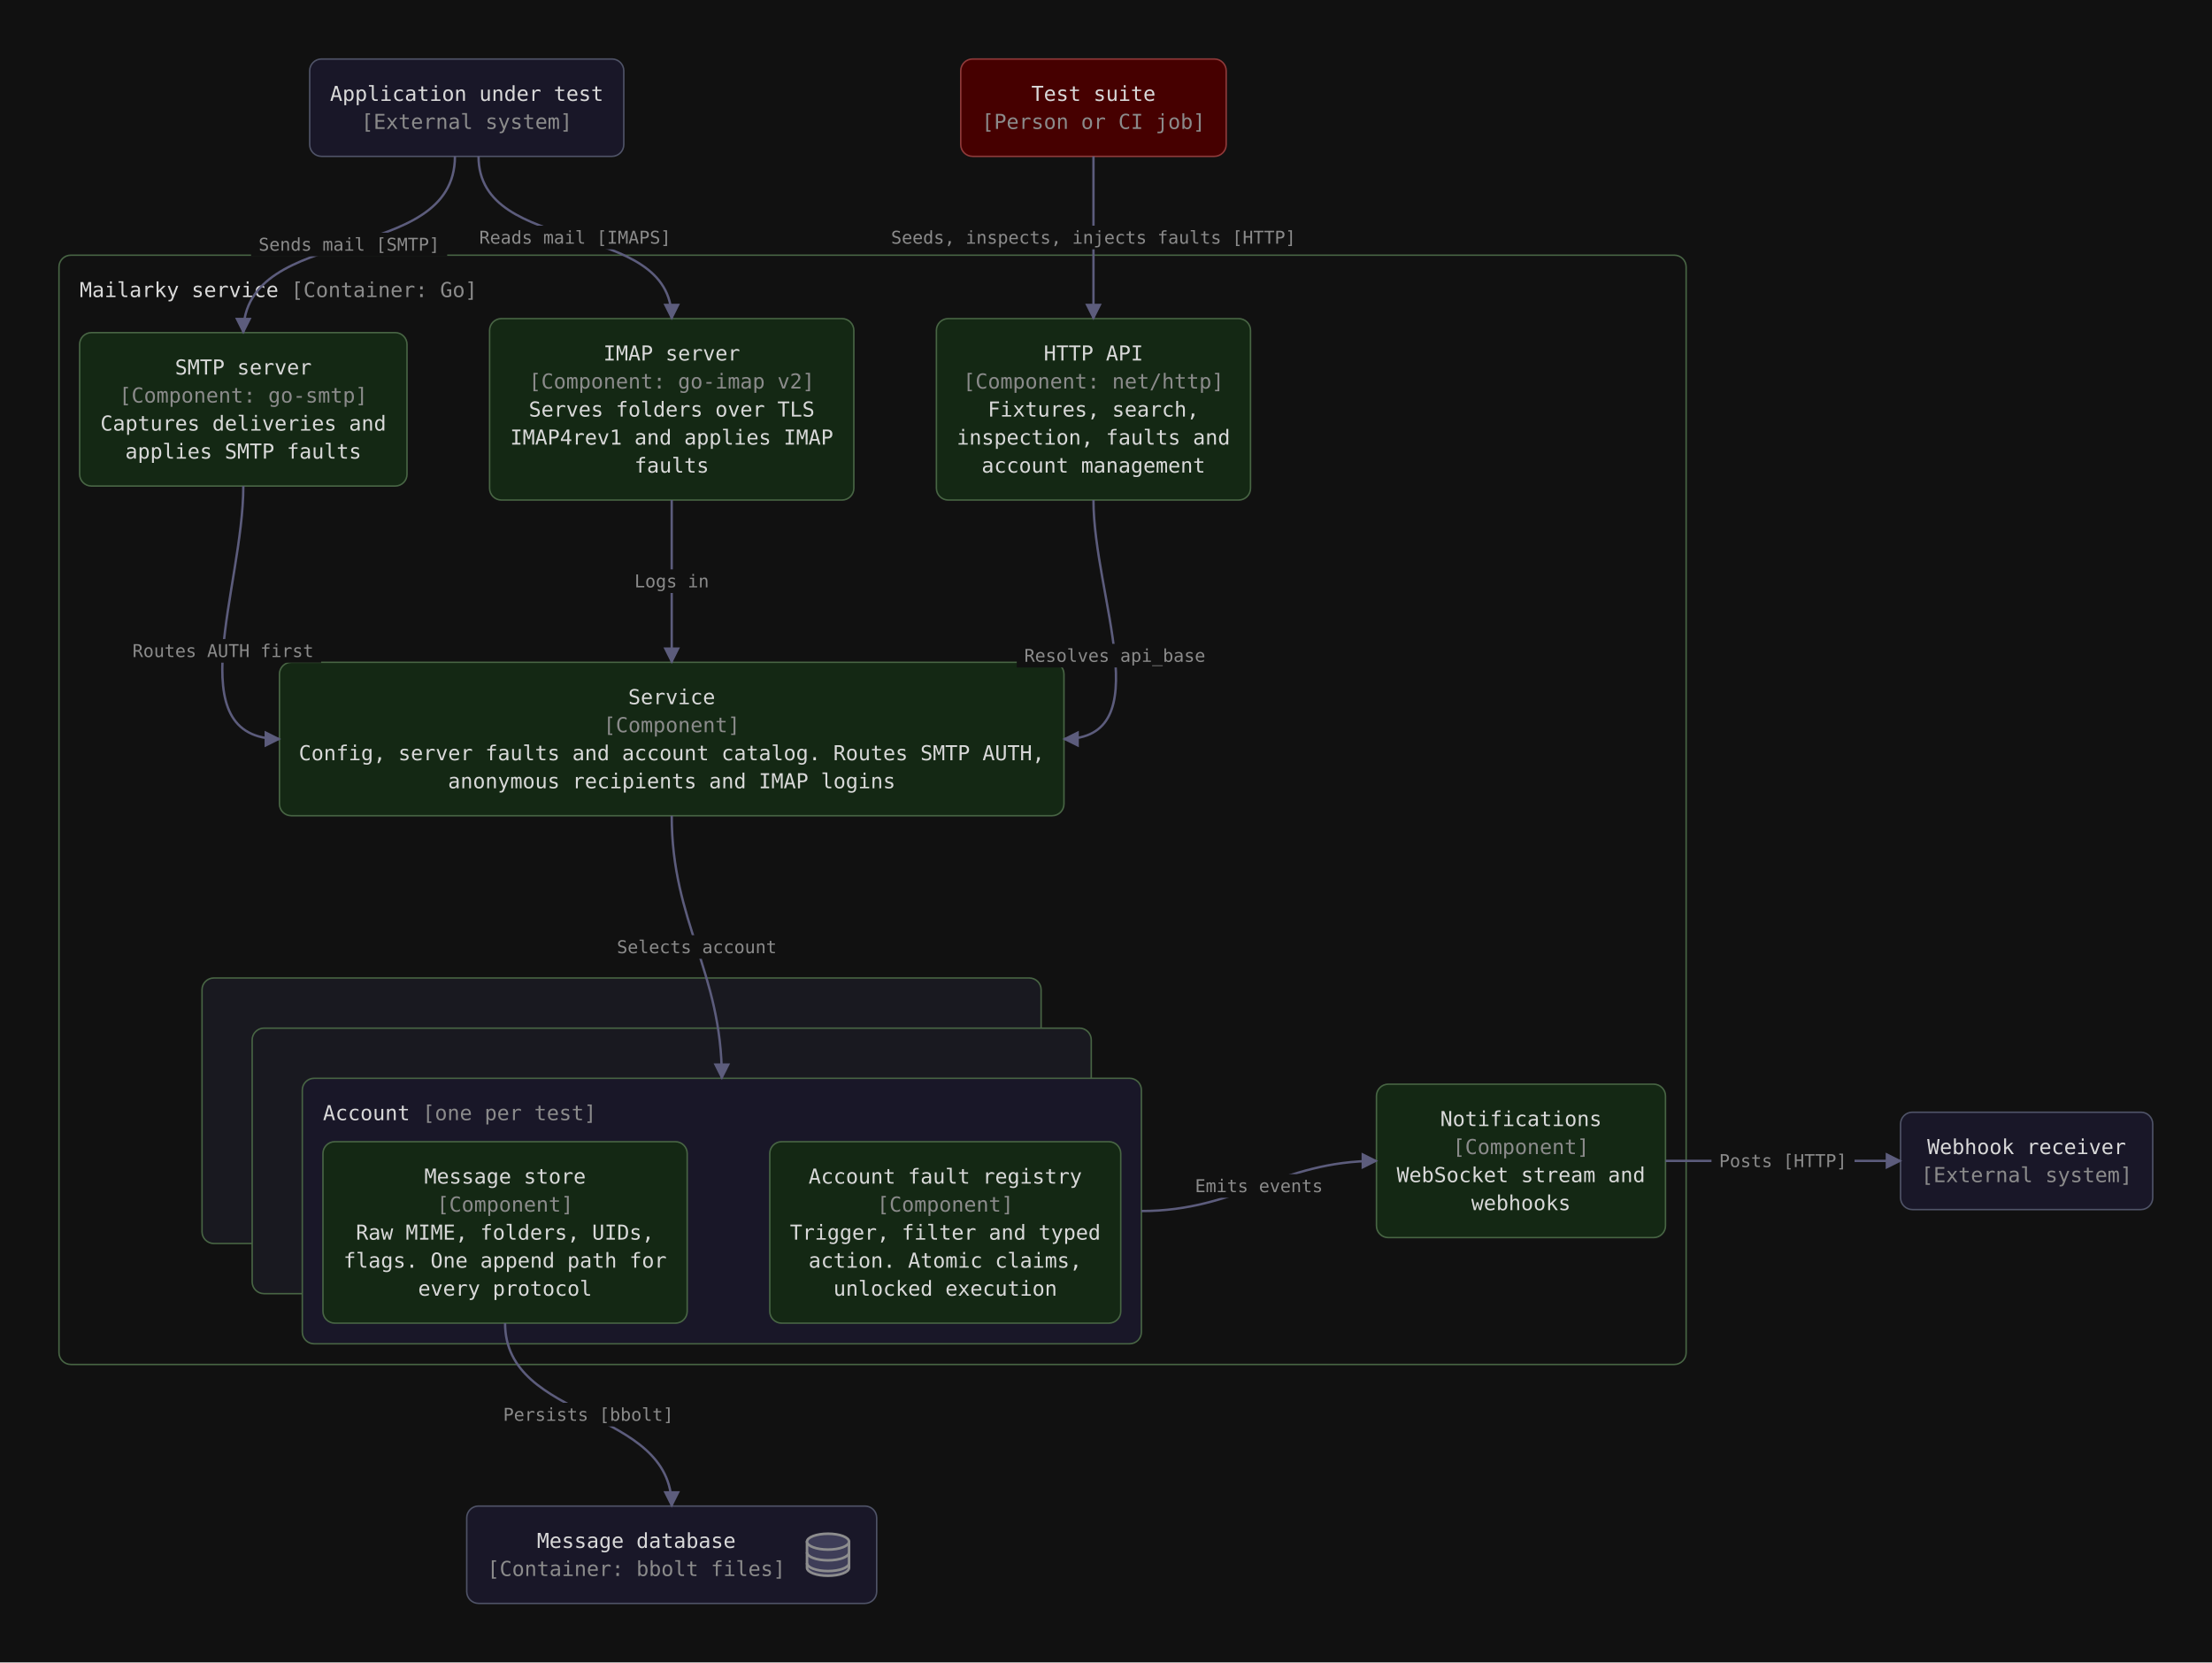
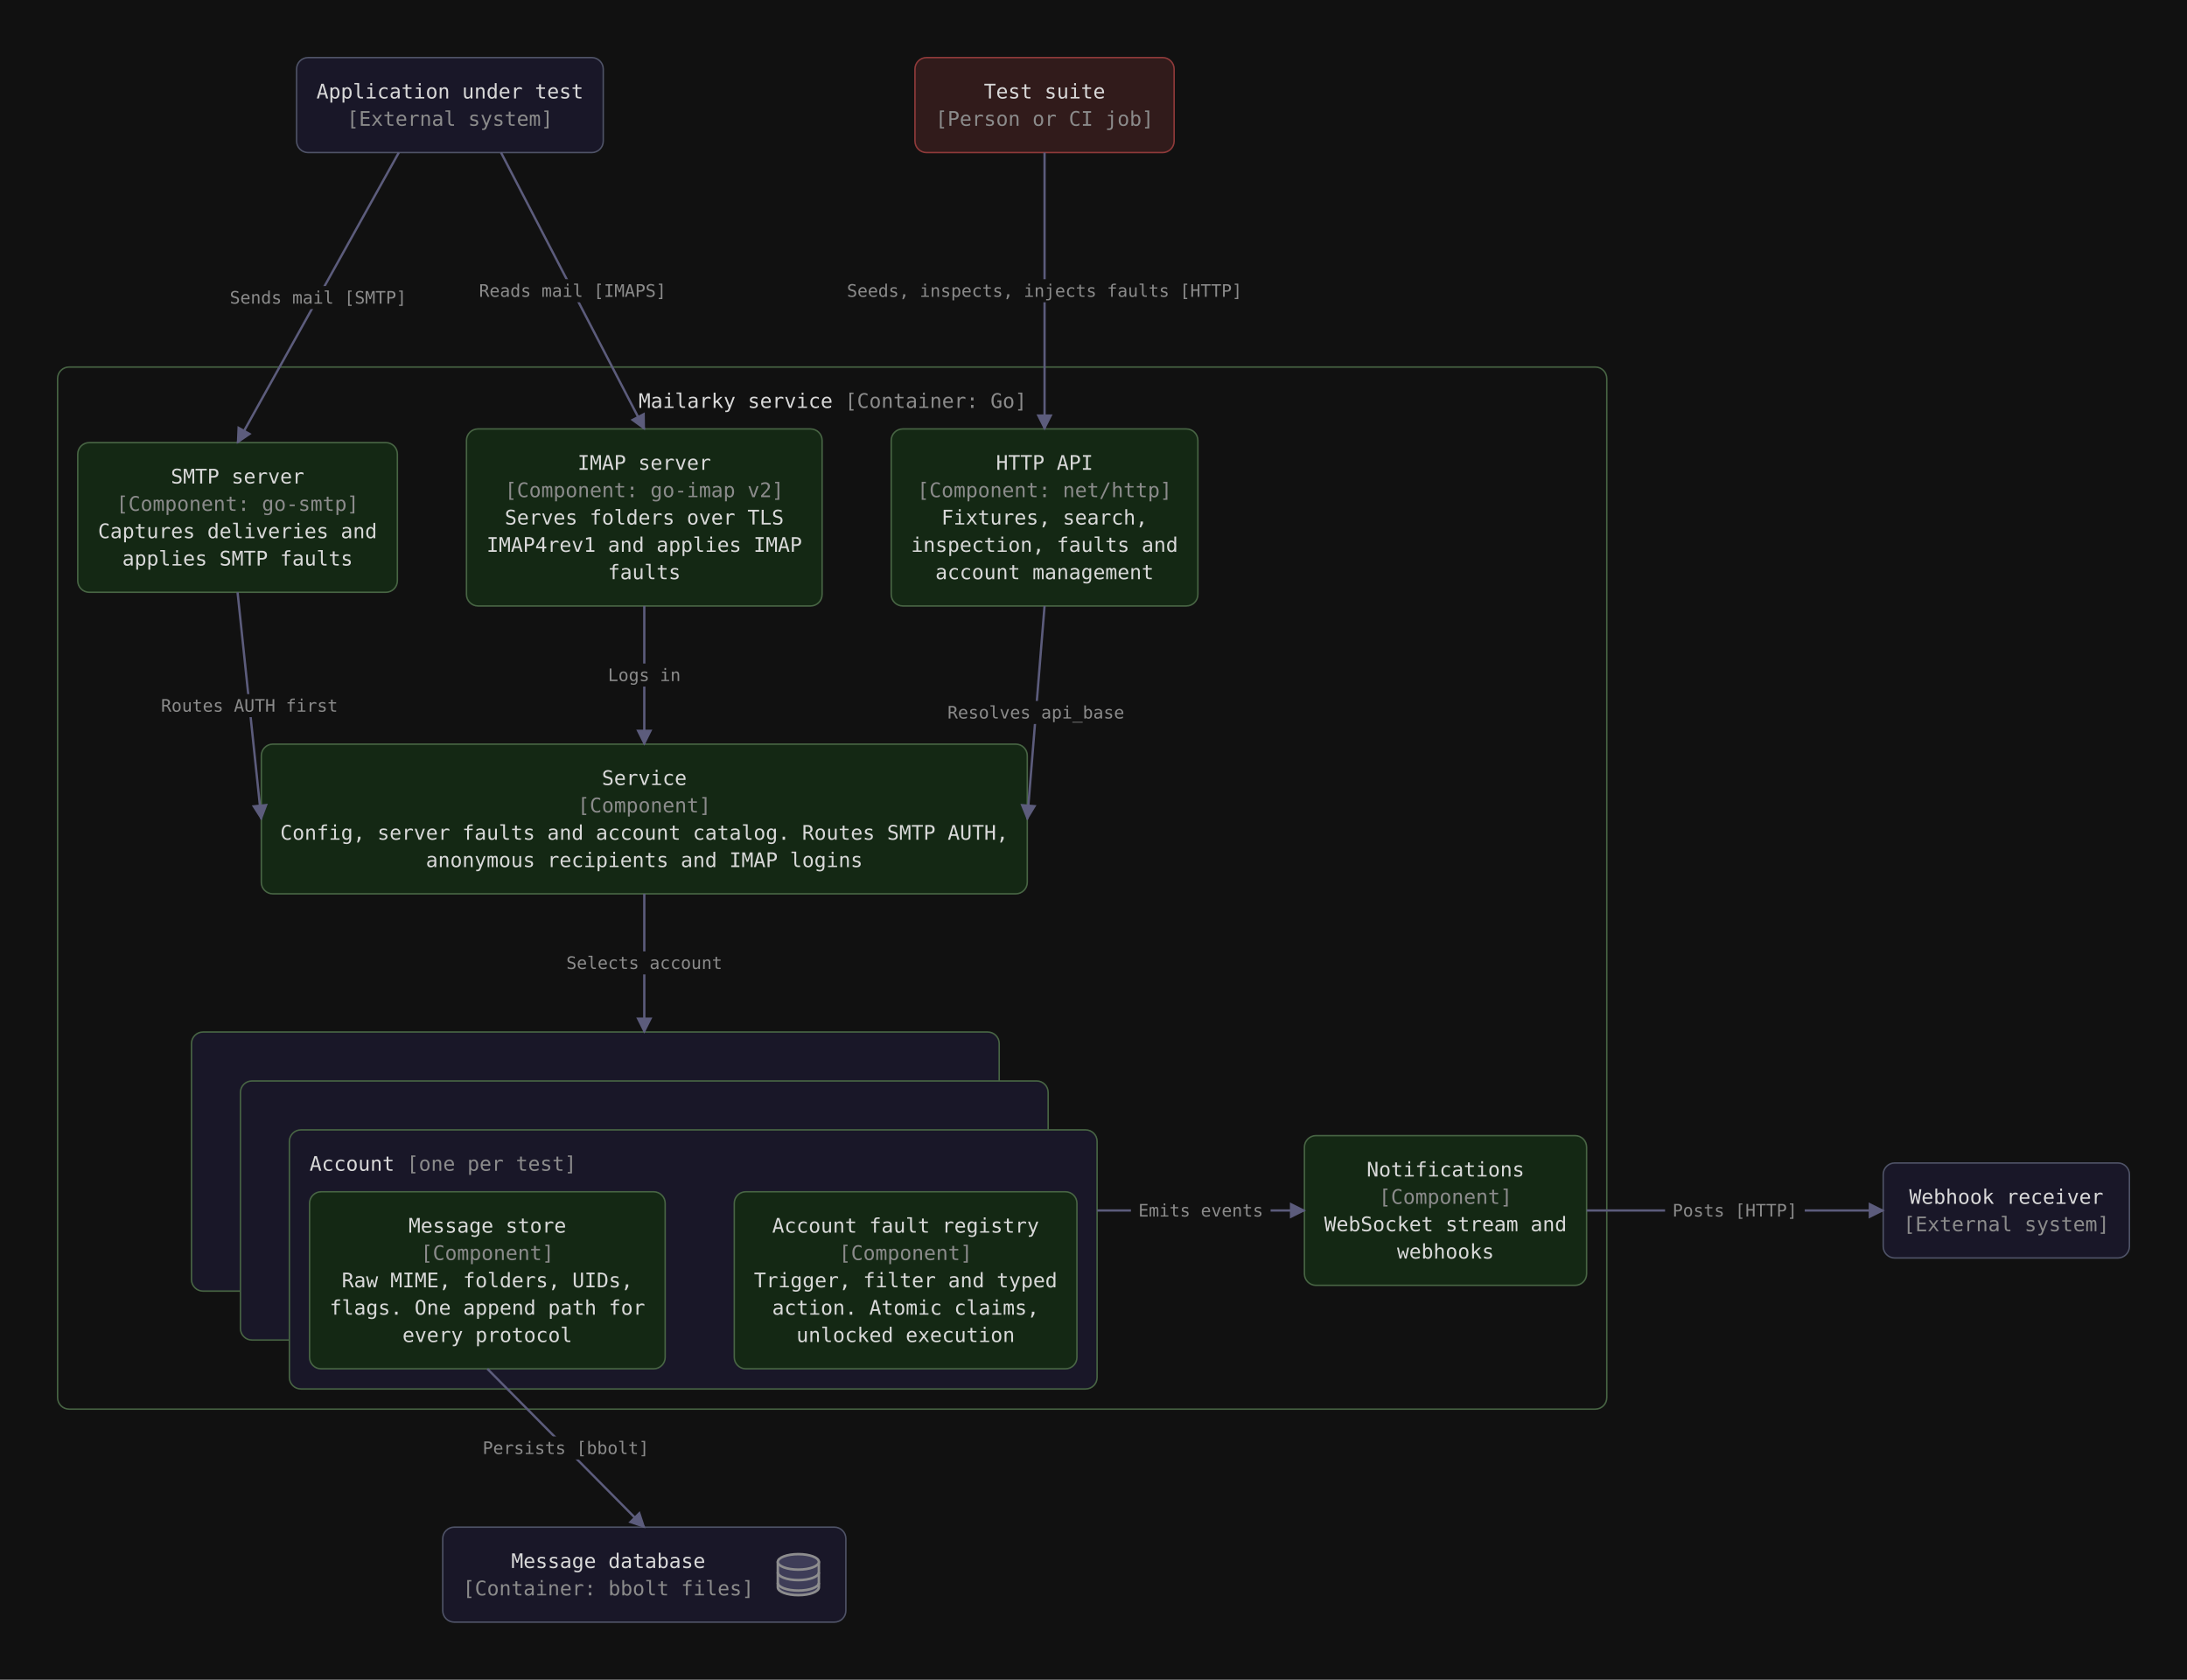
- <svg xmlns="http://www.w3.org/2000/svg" width="1500" height="1127" viewBox="0 0 1500 1127" font-family="'DejaVu Sans Mono', 'Menlo', 'Consolas', 'Liberation Mono', 'Courier New', monospace" font-size="14px">
+ <svg xmlns="http://www.w3.org/2000/svg" width="1519" height="1167" viewBox="0 0 1519 1167" font-family="'DejaVu Sans Mono', 'Menlo', 'Consolas', 'Liberation Mono', 'Courier New', monospace" font-size="14px">
  <defs>
-     <marker id="arrow-5c5c7c" viewBox="0 0 10 10" refX="9" refY="5" markerWidth="7" markerHeight="7" orient="auto-start-reverse">
-       <path d="M 0 0 L 10 5 L 0 10 z" fill="#5c5c7c" />
-     </marker>
-     <marker id="arrow-5c5c7c-back" viewBox="0 0 10 10" refX="9" refY="5" markerWidth="7" markerHeight="7" orient="auto-start-reverse">
+     <marker id="radd0b49e-arrow-5c5c7c" viewBox="0 0 10 10" refX="9" refY="5" markerWidth="7" markerHeight="7" orient="auto-start-reverse">
      <path d="M 0 0 L 10 5 L 0 10 z" fill="#5c5c7c" />
    </marker>
  </defs>
-   <rect x="0" y="0" width="1500" height="1127" fill="#111111" />
-   <path d="M48 173 H1135.4 a8 8 0 0 1 8 8 V917 a8 8 0 0 1 -8 8 H48 a8 8 0 0 1 -8 -8 V181 a8 8 0 0 1 8 -8 Z" fill="none" stroke="#486544" />
-   <text x="54" y="201.4" fill="#d9d9d9" text-anchor="start">Mailarky service <tspan fill="#8b8b8b">[Container: Go]</tspan>
+   <rect x="0" y="0" width="1519" height="1167" fill="#111111" />
+   <path d="M48 255 H1108 a8 8 0 0 1 8 8 V971 a8 8 0 0 1 -8 8 H48 a8 8 0 0 1 -8 -8 V263 a8 8 0 0 1 8 -8 Z" fill="none" stroke="#486544" />
+   <text x="443.5" y="283.4" fill="#d9d9d9" text-anchor="start">Mailarky service <tspan fill="#8b8b8b">[Container: Go]</tspan>
  </text>
-   <path d="M340 216 H571 a8 8 0 0 1 8 8 V331 a8 8 0 0 1 -8 8 H340 a8 8 0 0 1 -8 -8 V224 a8 8 0 0 1 8 -8 Z" fill="#142814" stroke="#486544" />
-   <text x="455.5" y="244.4" fill="#d9d9d9" text-anchor="middle">IMAP server</text>
-   <text x="455.5" y="263.4" fill="#8b8b8b" text-anchor="middle">[Component: go-imap v2]</text>
-   <text x="455.5" y="282.4" fill="#d9d9d9" text-anchor="middle">Serves folders over TLS</text>
-   <text x="455.5" y="301.4" fill="#d9d9d9" text-anchor="middle">IMAP4rev1 and applies IMAP</text>
-   <text x="455.5" y="320.4" fill="#d9d9d9" text-anchor="middle">faults</text>
-   <path d="M62 225.5 H268 a8 8 0 0 1 8 8 V321.5 a8 8 0 0 1 -8 8 H62 a8 8 0 0 1 -8 -8 V233.5 a8 8 0 0 1 8 -8 Z" fill="#142814" stroke="#486544" />
-   <text x="165" y="253.9" fill="#d9d9d9" text-anchor="middle">SMTP server</text>
-   <text x="165" y="272.9" fill="#8b8b8b" text-anchor="middle">[Component: go-smtp]</text>
-   <text x="165" y="291.9" fill="#d9d9d9" text-anchor="middle">Captures deliveries and</text>
-   <text x="165" y="310.9" fill="#d9d9d9" text-anchor="middle">applies SMTP faults</text>
-   <path d="M643 216 H840 a8 8 0 0 1 8 8 V331 a8 8 0 0 1 -8 8 H643 a8 8 0 0 1 -8 -8 V224 a8 8 0 0 1 8 -8 Z" fill="#142814" stroke="#486544" />
-   <text x="741.5" y="244.4" fill="#d9d9d9" text-anchor="middle">HTTP API</text>
-   <text x="741.5" y="263.4" fill="#8b8b8b" text-anchor="middle">[Component: net/http]</text>
-   <text x="741.5" y="282.4" fill="#d9d9d9" text-anchor="middle">Fixtures, search,</text>
-   <text x="741.5" y="301.4" fill="#d9d9d9" text-anchor="middle">inspection, faults and</text>
-   <text x="741.5" y="320.4" fill="#d9d9d9" text-anchor="middle">account management</text>
-   <path d="M197.5 449 H713.5 a8 8 0 0 1 8 8 V545 a8 8 0 0 1 -8 8 H197.5 a8 8 0 0 1 -8 -8 V457 a8 8 0 0 1 8 -8 Z" fill="#142814" stroke="#486544" />
-   <text x="455.5" y="477.4" fill="#d9d9d9" text-anchor="middle">Service</text>
-   <text x="455.5" y="496.4" fill="#8b8b8b" text-anchor="middle">[Component]</text>
-   <text x="455.5" y="515.4" fill="#d9d9d9" text-anchor="middle">Config, server faults and account catalog. Routes SMTP AUTH,</text>
-   <text x="455.5" y="534.4" fill="#d9d9d9" text-anchor="middle">anonymous recipients and IMAP logins</text>
-   <path d="M145 663 H698 a8 8 0 0 1 8 8 V835 a8 8 0 0 1 -8 8 H145 a8 8 0 0 1 -8 -8 V671 a8 8 0 0 1 8 -8 Z" fill="#191920" stroke="#486544" />
-   <path d="M179 697 H732 a8 8 0 0 1 8 8 V869 a8 8 0 0 1 -8 8 H179 a8 8 0 0 1 -8 -8 V705 a8 8 0 0 1 8 -8 Z" fill="#191920" stroke="#486544" />
-   <path d="M213 731 H766 a8 8 0 0 1 8 8 V903 a8 8 0 0 1 -8 8 H213 a8 8 0 0 1 -8 -8 V739 a8 8 0 0 1 8 -8 Z" fill="#191728" stroke="#486544" />
-   <text x="219" y="759.4" fill="#d9d9d9" text-anchor="start">Account <tspan fill="#8b8b8b">[one per test]</tspan>
+   <path d="M332 298 H563 a8 8 0 0 1 8 8 V413 a8 8 0 0 1 -8 8 H332 a8 8 0 0 1 -8 -8 V306 a8 8 0 0 1 8 -8 Z" fill="#142814" stroke="#486544" />
+   <text x="447.5" y="326.4" fill="#d9d9d9" text-anchor="middle">IMAP server</text>
+   <text x="447.5" y="345.4" fill="#8b8b8b" text-anchor="middle">[Component: go-imap v2]</text>
+   <text x="447.5" y="364.4" fill="#d9d9d9" text-anchor="middle">Serves folders over TLS</text>
+   <text x="447.5" y="383.4" fill="#d9d9d9" text-anchor="middle">IMAP4rev1 and applies IMAP</text>
+   <text x="447.5" y="402.4" fill="#d9d9d9" text-anchor="middle">faults</text>
+   <path d="M62 307.5 H268 a8 8 0 0 1 8 8 V403.5 a8 8 0 0 1 -8 8 H62 a8 8 0 0 1 -8 -8 V315.5 a8 8 0 0 1 8 -8 Z" fill="#142814" stroke="#486544" />
+   <text x="165" y="335.9" fill="#d9d9d9" text-anchor="middle">SMTP server</text>
+   <text x="165" y="354.9" fill="#8b8b8b" text-anchor="middle">[Component: go-smtp]</text>
+   <text x="165" y="373.9" fill="#d9d9d9" text-anchor="middle">Captures deliveries and</text>
+   <text x="165" y="392.9" fill="#d9d9d9" text-anchor="middle">applies SMTP faults</text>
+   <path d="M627 298 H824 a8 8 0 0 1 8 8 V413 a8 8 0 0 1 -8 8 H627 a8 8 0 0 1 -8 -8 V306 a8 8 0 0 1 8 -8 Z" fill="#142814" stroke="#486544" />
+   <text x="725.5" y="326.4" fill="#d9d9d9" text-anchor="middle">HTTP API</text>
+   <text x="725.5" y="345.4" fill="#8b8b8b" text-anchor="middle">[Component: net/http]</text>
+   <text x="725.5" y="364.4" fill="#d9d9d9" text-anchor="middle">Fixtures, search,</text>
+   <text x="725.5" y="383.4" fill="#d9d9d9" text-anchor="middle">inspection, faults and</text>
+   <text x="725.5" y="402.4" fill="#d9d9d9" text-anchor="middle">account management</text>
+   <path d="M189.5 517 H705.5 a8 8 0 0 1 8 8 V613 a8 8 0 0 1 -8 8 H189.5 a8 8 0 0 1 -8 -8 V525 a8 8 0 0 1 8 -8 Z" fill="#142814" stroke="#486544" />
+   <text x="447.5" y="545.4" fill="#d9d9d9" text-anchor="middle">Service</text>
+   <text x="447.5" y="564.4" fill="#8b8b8b" text-anchor="middle">[Component]</text>
+   <text x="447.5" y="583.4" fill="#d9d9d9" text-anchor="middle">Config, server faults and account catalog. Routes SMTP AUTH,</text>
+   <text x="447.5" y="602.4" fill="#d9d9d9" text-anchor="middle">anonymous recipients and IMAP logins</text>
+   <path d="M141 717 H754 a8 8 0 0 1 8 8 V957 a8 8 0 0 1 -8 8 H141 a8 8 0 0 1 -8 -8 V725 a8 8 0 0 1 8 -8 Z" fill="none" stroke="none" />
+   <path d="M141 717 H686 a8 8 0 0 1 8 8 V889 a8 8 0 0 1 -8 8 H141 a8 8 0 0 1 -8 -8 V725 a8 8 0 0 1 8 -8 Z" fill="#191728" stroke="#486544" />
+   <path d="M175 751 H720 a8 8 0 0 1 8 8 V923 a8 8 0 0 1 -8 8 H175 a8 8 0 0 1 -8 -8 V759 a8 8 0 0 1 8 -8 Z" fill="#191728" stroke="#486544" />
+   <path d="M209 785 H754 a8 8 0 0 1 8 8 V957 a8 8 0 0 1 -8 8 H209 a8 8 0 0 1 -8 -8 V793 a8 8 0 0 1 8 -8 Z" fill="#191728" stroke="#486544" />
+   <text x="215" y="813.4" fill="#d9d9d9" text-anchor="start">Account <tspan fill="#8b8b8b">[one per test]</tspan>
  </text>
-   <path d="M227 774 H458 a8 8 0 0 1 8 8 V889 a8 8 0 0 1 -8 8 H227 a8 8 0 0 1 -8 -8 V782 a8 8 0 0 1 8 -8 Z" fill="#142814" stroke="#486544" />
-   <text x="342.5" y="802.4" fill="#d9d9d9" text-anchor="middle">Message store</text>
-   <text x="342.5" y="821.4" fill="#8b8b8b" text-anchor="middle">[Component]</text>
-   <text x="342.5" y="840.4" fill="#d9d9d9" text-anchor="middle">Raw MIME, folders, UIDs,</text>
-   <text x="342.5" y="859.4" fill="#d9d9d9" text-anchor="middle">flags. One append path for</text>
-   <text x="342.5" y="878.4" fill="#d9d9d9" text-anchor="middle">every protocol</text>
-   <path d="M530 774 H752 a8 8 0 0 1 8 8 V889 a8 8 0 0 1 -8 8 H530 a8 8 0 0 1 -8 -8 V782 a8 8 0 0 1 8 -8 Z" fill="#142814" stroke="#486544" />
-   <text x="641" y="802.4" fill="#d9d9d9" text-anchor="middle">Account fault registry</text>
-   <text x="641" y="821.4" fill="#8b8b8b" text-anchor="middle">[Component]</text>
-   <text x="641" y="840.4" fill="#d9d9d9" text-anchor="middle">Trigger, filter and typed</text>
-   <text x="641" y="859.4" fill="#d9d9d9" text-anchor="middle">action. Atomic claims,</text>
-   <text x="641" y="878.4" fill="#d9d9d9" text-anchor="middle">unlocked execution</text>
-   <path d="M941.4 735 H1121.4 a8 8 0 0 1 8 8 V831 a8 8 0 0 1 -8 8 H941.4 a8 8 0 0 1 -8 -8 V743 a8 8 0 0 1 8 -8 Z" fill="#142814" stroke="#486544" />
-   <text x="1031.4" y="763.4" fill="#d9d9d9" text-anchor="middle">Notifications</text>
-   <text x="1031.4" y="782.4" fill="#8b8b8b" text-anchor="middle">[Component]</text>
-   <text x="1031.4" y="801.4" fill="#d9d9d9" text-anchor="middle">WebSocket stream and</text>
-   <text x="1031.4" y="820.4" fill="#d9d9d9" text-anchor="middle">webhooks</text>
-   <path d="M218 40 H415 a8 8 0 0 1 8 8 V98 a8 8 0 0 1 -8 8 H218 a8 8 0 0 1 -8 -8 V48 a8 8 0 0 1 8 -8 Z" fill="#191728" stroke="#4f5367" />
-   <text x="316.5" y="68.4" fill="#d9d9d9" text-anchor="middle">Application under test</text>
-   <text x="316.5" y="87.4" fill="#8b8b8b" text-anchor="middle">[External system]</text>
-   <path d="M659.5 40 H823.5 a8 8 0 0 1 8 8 V98 a8 8 0 0 1 -8 8 H659.5 a8 8 0 0 1 -8 -8 V48 a8 8 0 0 1 8 -8 Z" fill="#460000" stroke="#8f3a3a" />
-   <text x="741.5" y="68.4" fill="#d9d9d9" text-anchor="middle">Test suite</text>
-   <text x="741.5" y="87.4" fill="#8b8b8b" text-anchor="middle">[Person or CI job]</text>
-   <path d="M324.5 1021 H586.5 a8 8 0 0 1 8 8 V1079 a8 8 0 0 1 -8 8 H324.5 a8 8 0 0 1 -8 -8 V1029 a8 8 0 0 1 8 -8 Z" fill="#191728" stroke="#4f5367" />
-   <text x="431.5" y="1049.4" fill="#d9d9d9" text-anchor="middle">Message database</text>
-   <text x="431.5" y="1068.4" fill="#8b8b8b" text-anchor="middle">[Container: bbolt files]</text>
-   <g transform="translate(542.5 1035) scale(1.58333)">
+   <path d="M223 828 H454 a8 8 0 0 1 8 8 V943 a8 8 0 0 1 -8 8 H223 a8 8 0 0 1 -8 -8 V836 a8 8 0 0 1 8 -8 Z" fill="#142814" stroke="#486544" />
+   <text x="338.5" y="856.4" fill="#d9d9d9" text-anchor="middle">Message store</text>
+   <text x="338.5" y="875.4" fill="#8b8b8b" text-anchor="middle">[Component]</text>
+   <text x="338.5" y="894.4" fill="#d9d9d9" text-anchor="middle">Raw MIME, folders, UIDs,</text>
+   <text x="338.5" y="913.4" fill="#d9d9d9" text-anchor="middle">flags. One append path for</text>
+   <text x="338.5" y="932.4" fill="#d9d9d9" text-anchor="middle">every protocol</text>
+   <path d="M518 828 H740 a8 8 0 0 1 8 8 V943 a8 8 0 0 1 -8 8 H518 a8 8 0 0 1 -8 -8 V836 a8 8 0 0 1 8 -8 Z" fill="#142814" stroke="#486544" />
+   <text x="629" y="856.4" fill="#d9d9d9" text-anchor="middle">Account fault registry</text>
+   <text x="629" y="875.4" fill="#8b8b8b" text-anchor="middle">[Component]</text>
+   <text x="629" y="894.4" fill="#d9d9d9" text-anchor="middle">Trigger, filter and typed</text>
+   <text x="629" y="913.4" fill="#d9d9d9" text-anchor="middle">action. Atomic claims,</text>
+   <text x="629" y="932.4" fill="#d9d9d9" text-anchor="middle">unlocked execution</text>
+   <path d="M914 789 H1094 a8 8 0 0 1 8 8 V885 a8 8 0 0 1 -8 8 H914 a8 8 0 0 1 -8 -8 V797 a8 8 0 0 1 8 -8 Z" fill="#142814" stroke="#486544" />
+   <text x="1004" y="817.4" fill="#d9d9d9" text-anchor="middle">Notifications</text>
+   <text x="1004" y="836.4" fill="#8b8b8b" text-anchor="middle">[Component]</text>
+   <text x="1004" y="855.4" fill="#d9d9d9" text-anchor="middle">WebSocket stream and</text>
+   <text x="1004" y="874.4" fill="#d9d9d9" text-anchor="middle">webhooks</text>
+   <path d="M214 40 H411 a8 8 0 0 1 8 8 V98 a8 8 0 0 1 -8 8 H214 a8 8 0 0 1 -8 -8 V48 a8 8 0 0 1 8 -8 Z" fill="#191728" stroke="#4f5367" />
+   <text x="312.5" y="68.4" fill="#d9d9d9" text-anchor="middle">Application under test</text>
+   <text x="312.5" y="87.4" fill="#8b8b8b" text-anchor="middle">[External system]</text>
+   <path d="M643.5 40 H807.5 a8 8 0 0 1 8 8 V98 a8 8 0 0 1 -8 8 H643.5 a8 8 0 0 1 -8 -8 V48 a8 8 0 0 1 8 -8 Z" fill="#311b1b" stroke="#8f3a3a" />
+   <text x="725.5" y="68.4" fill="#d9d9d9" text-anchor="middle">Test suite</text>
+   <text x="725.5" y="87.4" fill="#8b8b8b" text-anchor="middle">[Person or CI job]</text>
+   <path d="M315.5 1061 H579.5 a8 8 0 0 1 8 8 V1119 a8 8 0 0 1 -8 8 H315.5 a8 8 0 0 1 -8 -8 V1069 a8 8 0 0 1 8 -8 Z" fill="#191728" stroke="#4f5367" />
+   <text x="422.5" y="1089.4" fill="#d9d9d9" text-anchor="middle">Message database</text>
+   <text x="422.5" y="1108.4" fill="#8b8b8b" text-anchor="middle">[Container: bbolt files]</text>
+   <g transform="translate(535.5 1075) scale(1.58333)">
    <path d="M3 6.4 v11.2 a9 3.4 0 0 0 18 0 v-11.2 Z" fill="#3e3d58" stroke="#8d8d8e" stroke-width="1.1" stroke-linejoin="round" />
    <path d="M3 6.4 a9 3.4 0 0 1 18 0 a9 3.4 0 0 1 -18 0 Z" fill="#3e3d58" stroke="#8d8d8e" stroke-width="1.1" stroke-linejoin="round" />
    <path d="M3 11 a9 3.4 0 0 0 18 0" fill="none" stroke="#8d8d8e" stroke-width="1.1" stroke-linejoin="round" />
    <path d="M3 15.6 a9 3.4 0 0 0 18 0" fill="none" stroke="#8d8d8e" stroke-width="1.1" stroke-linejoin="round" />
  </g>
-   <path d="M1296.8 754 H1451.8 a8 8 0 0 1 8 8 V812 a8 8 0 0 1 -8 8 H1296.8 a8 8 0 0 1 -8 -8 V762 a8 8 0 0 1 8 -8 Z" fill="#191728" stroke="#4f5367" />
-   <text x="1374.3" y="782.4" fill="#d9d9d9" text-anchor="middle">Webhook receiver</text>
-   <text x="1374.3" y="801.4" fill="#8b8b8b" text-anchor="middle">[External system]</text>
-   <path d="M 308.5 106 C 308.5 180.7, 165 150.8, 165 225.5" fill="none" stroke="#5c5c7c" stroke-width="1.6" marker-end="url(#arrow-5c5c7c)" />
-   <rect x="170.25" y="157.75" width="133" height="16" fill="#111111" />
+   <path d="M1316 808 H1471 a8 8 0 0 1 8 8 V866 a8 8 0 0 1 -8 8 H1316 a8 8 0 0 1 -8 -8 V816 a8 8 0 0 1 8 -8 Z" fill="#191728" stroke="#4f5367" />
+   <text x="1393.5" y="836.4" fill="#d9d9d9" text-anchor="middle">Webhook receiver</text>
+   <text x="1393.5" y="855.4" fill="#8b8b8b" text-anchor="middle">[External system]</text>
+   <line x1="277" y1="106" x2="165" y2="307.5" stroke="#5c5c7c" stroke-width="1.6" marker-end="url(#radd0b49e-arrow-5c5c7c)" />
+   <rect x="154.5" y="198.75" width="133" height="16" fill="#111111" />
  <g font-size="12px">
-     <text x="236.75" y="169.95" fill="#8b8b8b" text-anchor="middle">Sends mail [SMTP]</text>
+     <text x="221" y="210.95" fill="#8b8b8b" text-anchor="middle">Sends mail [SMTP]</text>
  </g>
-   <path d="M 324.5 106 C 324.5 174.42, 455.5 147.58, 455.5 216" fill="none" stroke="#5c5c7c" stroke-width="1.6" marker-end="url(#arrow-5c5c7c)" />
-   <rect x="320" y="153" width="140" height="16" fill="#111111" />
+   <line x1="348" y1="106" x2="447.5" y2="298" stroke="#5c5c7c" stroke-width="1.6" marker-end="url(#radd0b49e-arrow-5c5c7c)" />
+   <rect x="327.75" y="194" width="140" height="16" fill="#111111" />
  <g font-size="12px">
-     <text x="390" y="165.2" fill="#8b8b8b" text-anchor="middle">Reads mail [IMAPS]</text>
+     <text x="397.75" y="206.2" fill="#8b8b8b" text-anchor="middle">Reads mail [IMAPS]</text>
  </g>
-   <path d="M 741.5 106 C 741.5 150, 741.5 172, 741.5 216" fill="none" stroke="#5c5c7c" stroke-width="1.6" marker-end="url(#arrow-5c5c7c)" />
-   <rect x="599.5" y="153" width="284" height="16" fill="#111111" />
+   <line x1="725.5" y1="106" x2="725.5" y2="298" stroke="#5c5c7c" stroke-width="1.6" marker-end="url(#radd0b49e-arrow-5c5c7c)" />
+   <rect x="583.5" y="194" width="284" height="16" fill="#111111" />
  <g font-size="12px">
-     <text x="741.5" y="165.2" fill="#8b8b8b" text-anchor="middle">Seeds, inspects, injects faults [HTTP]</text>
+     <text x="725.5" y="206.2" fill="#8b8b8b" text-anchor="middle">Seeds, inspects, injects faults [HTTP]</text>
  </g>
-   <path d="M 165 329.5 C 165 398.8, 120.2 501, 189.5 501" fill="none" stroke="#5c5c7c" stroke-width="1.6" marker-end="url(#arrow-5c5c7c)" />
-   <rect x="84.76" y="433.24" width="133" height="16" fill="#111111" />
+   <line x1="165" y1="411.5" x2="181.5" y2="569" stroke="#5c5c7c" stroke-width="1.6" marker-end="url(#radd0b49e-arrow-5c5c7c)" />
+   <rect x="106.75" y="482.25" width="133" height="16" fill="#111111" />
  <g font-size="12px">
-     <text x="151.26" y="445.44" fill="#8b8b8b" text-anchor="middle">Routes AUTH first</text>
+     <text x="173.25" y="494.45" fill="#8b8b8b" text-anchor="middle">Routes AUTH first</text>
  </g>
-   <path d="M 455.5 339 C 455.5 383, 455.5 405, 455.5 449" fill="none" stroke="#5c5c7c" stroke-width="1.6" marker-end="url(#arrow-5c5c7c)" />
-   <rect x="425" y="386" width="61" height="16" fill="#111111" />
+   <line x1="447.5" y1="421" x2="447.5" y2="517" stroke="#5c5c7c" stroke-width="1.6" marker-end="url(#radd0b49e-arrow-5c5c7c)" />
+   <rect x="417" y="461" width="61" height="16" fill="#111111" />
  <g font-size="12px">
-     <text x="455.5" y="398.2" fill="#8b8b8b" text-anchor="middle">Logs in</text>
+     <text x="447.5" y="473.2" fill="#8b8b8b" text-anchor="middle">Logs in</text>
  </g>
-   <path d="M 741.5 339 C 741.5 404.29, 786.79 501, 721.5 501" fill="none" stroke="#5c5c7c" stroke-width="1.6" marker-end="url(#arrow-5c5c7c)" />
-   <rect x="689.48" y="436.48" width="133" height="16" fill="#111111" />
+   <line x1="725.5" y1="421" x2="713.5" y2="569" stroke="#5c5c7c" stroke-width="1.6" marker-end="url(#radd0b49e-arrow-5c5c7c)" />
+   <rect x="653" y="487" width="133" height="16" fill="#111111" />
  <g font-size="12px">
-     <text x="755.98" y="448.68" fill="#8b8b8b" text-anchor="middle">Resolves api_base</text>
+     <text x="719.5" y="499.2" fill="#8b8b8b" text-anchor="middle">Resolves api_base</text>
  </g>
-   <path d="M 455.5 553 C 455.5 625.49, 489.5 658.51, 489.5 731" fill="none" stroke="#5c5c7c" stroke-width="1.6" marker-end="url(#arrow-5c5c7c)" />
-   <rect x="413.5" y="634" width="118" height="16" fill="#111111" />
+   <line x1="447.5" y1="621" x2="447.5" y2="717" stroke="#5c5c7c" stroke-width="1.6" marker-end="url(#radd0b49e-arrow-5c5c7c)" />
+   <rect x="388.5" y="661" width="118" height="16" fill="#111111" />
  <g font-size="12px">
-     <text x="472.5" y="646.2" fill="#8b8b8b" text-anchor="middle">Selects account</text>
+     <text x="447.5" y="673.2" fill="#8b8b8b" text-anchor="middle">Selects account</text>
  </g>
-   <path d="M 774 821 C 839.19 821, 868.21 787, 933.4 787" fill="none" stroke="#5c5c7c" stroke-width="1.6" marker-end="url(#arrow-5c5c7c)" />
-   <rect x="805.2" y="796" width="97" height="16" fill="#111111" />
+   <line x1="762" y1="841" x2="906" y2="841" stroke="#5c5c7c" stroke-width="1.6" marker-end="url(#radd0b49e-arrow-5c5c7c)" />
+   <rect x="785.5" y="833" width="97" height="16" fill="#111111" />
  <g font-size="12px">
-     <text x="853.7" y="808.2" fill="#8b8b8b" text-anchor="middle">Emits events</text>
+     <text x="834" y="845.2" fill="#8b8b8b" text-anchor="middle">Emits events</text>
  </g>
-   <path d="M 342.5 897 C 342.5 964.11, 455.5 953.89, 455.5 1021" fill="none" stroke="#5c5c7c" stroke-width="1.6" marker-end="url(#arrow-5c5c7c)" />
-   <rect x="336" y="951" width="126" height="16" fill="#111111" />
+   <line x1="338.5" y1="951" x2="447.5" y2="1061" stroke="#5c5c7c" stroke-width="1.6" marker-end="url(#radd0b49e-arrow-5c5c7c)" />
+   <rect x="330" y="998" width="126" height="16" fill="#111111" />
  <g font-size="12px">
-     <text x="399" y="963.2" fill="#8b8b8b" text-anchor="middle">Persists [bbolt]</text>
+     <text x="393" y="1010.2" fill="#8b8b8b" text-anchor="middle">Persists [bbolt]</text>
  </g>
-   <path d="M 1129.4 787 C 1193.16 787, 1225.04 787, 1288.8 787" fill="none" stroke="#5c5c7c" stroke-width="1.6" marker-end="url(#arrow-5c5c7c)" />
-   <rect x="1160.6" y="779" width="97" height="16" fill="#111111" />
+   <line x1="1102" y1="841" x2="1308" y2="841" stroke="#5c5c7c" stroke-width="1.6" marker-end="url(#radd0b49e-arrow-5c5c7c)" />
+   <rect x="1156.5" y="833" width="97" height="16" fill="#111111" />
  <g font-size="12px">
-     <text x="1209.1" y="791.2" fill="#8b8b8b" text-anchor="middle">Posts [HTTP]</text>
+     <text x="1205" y="845.2" fill="#8b8b8b" text-anchor="middle">Posts [HTTP]</text>
  </g>
</svg>
